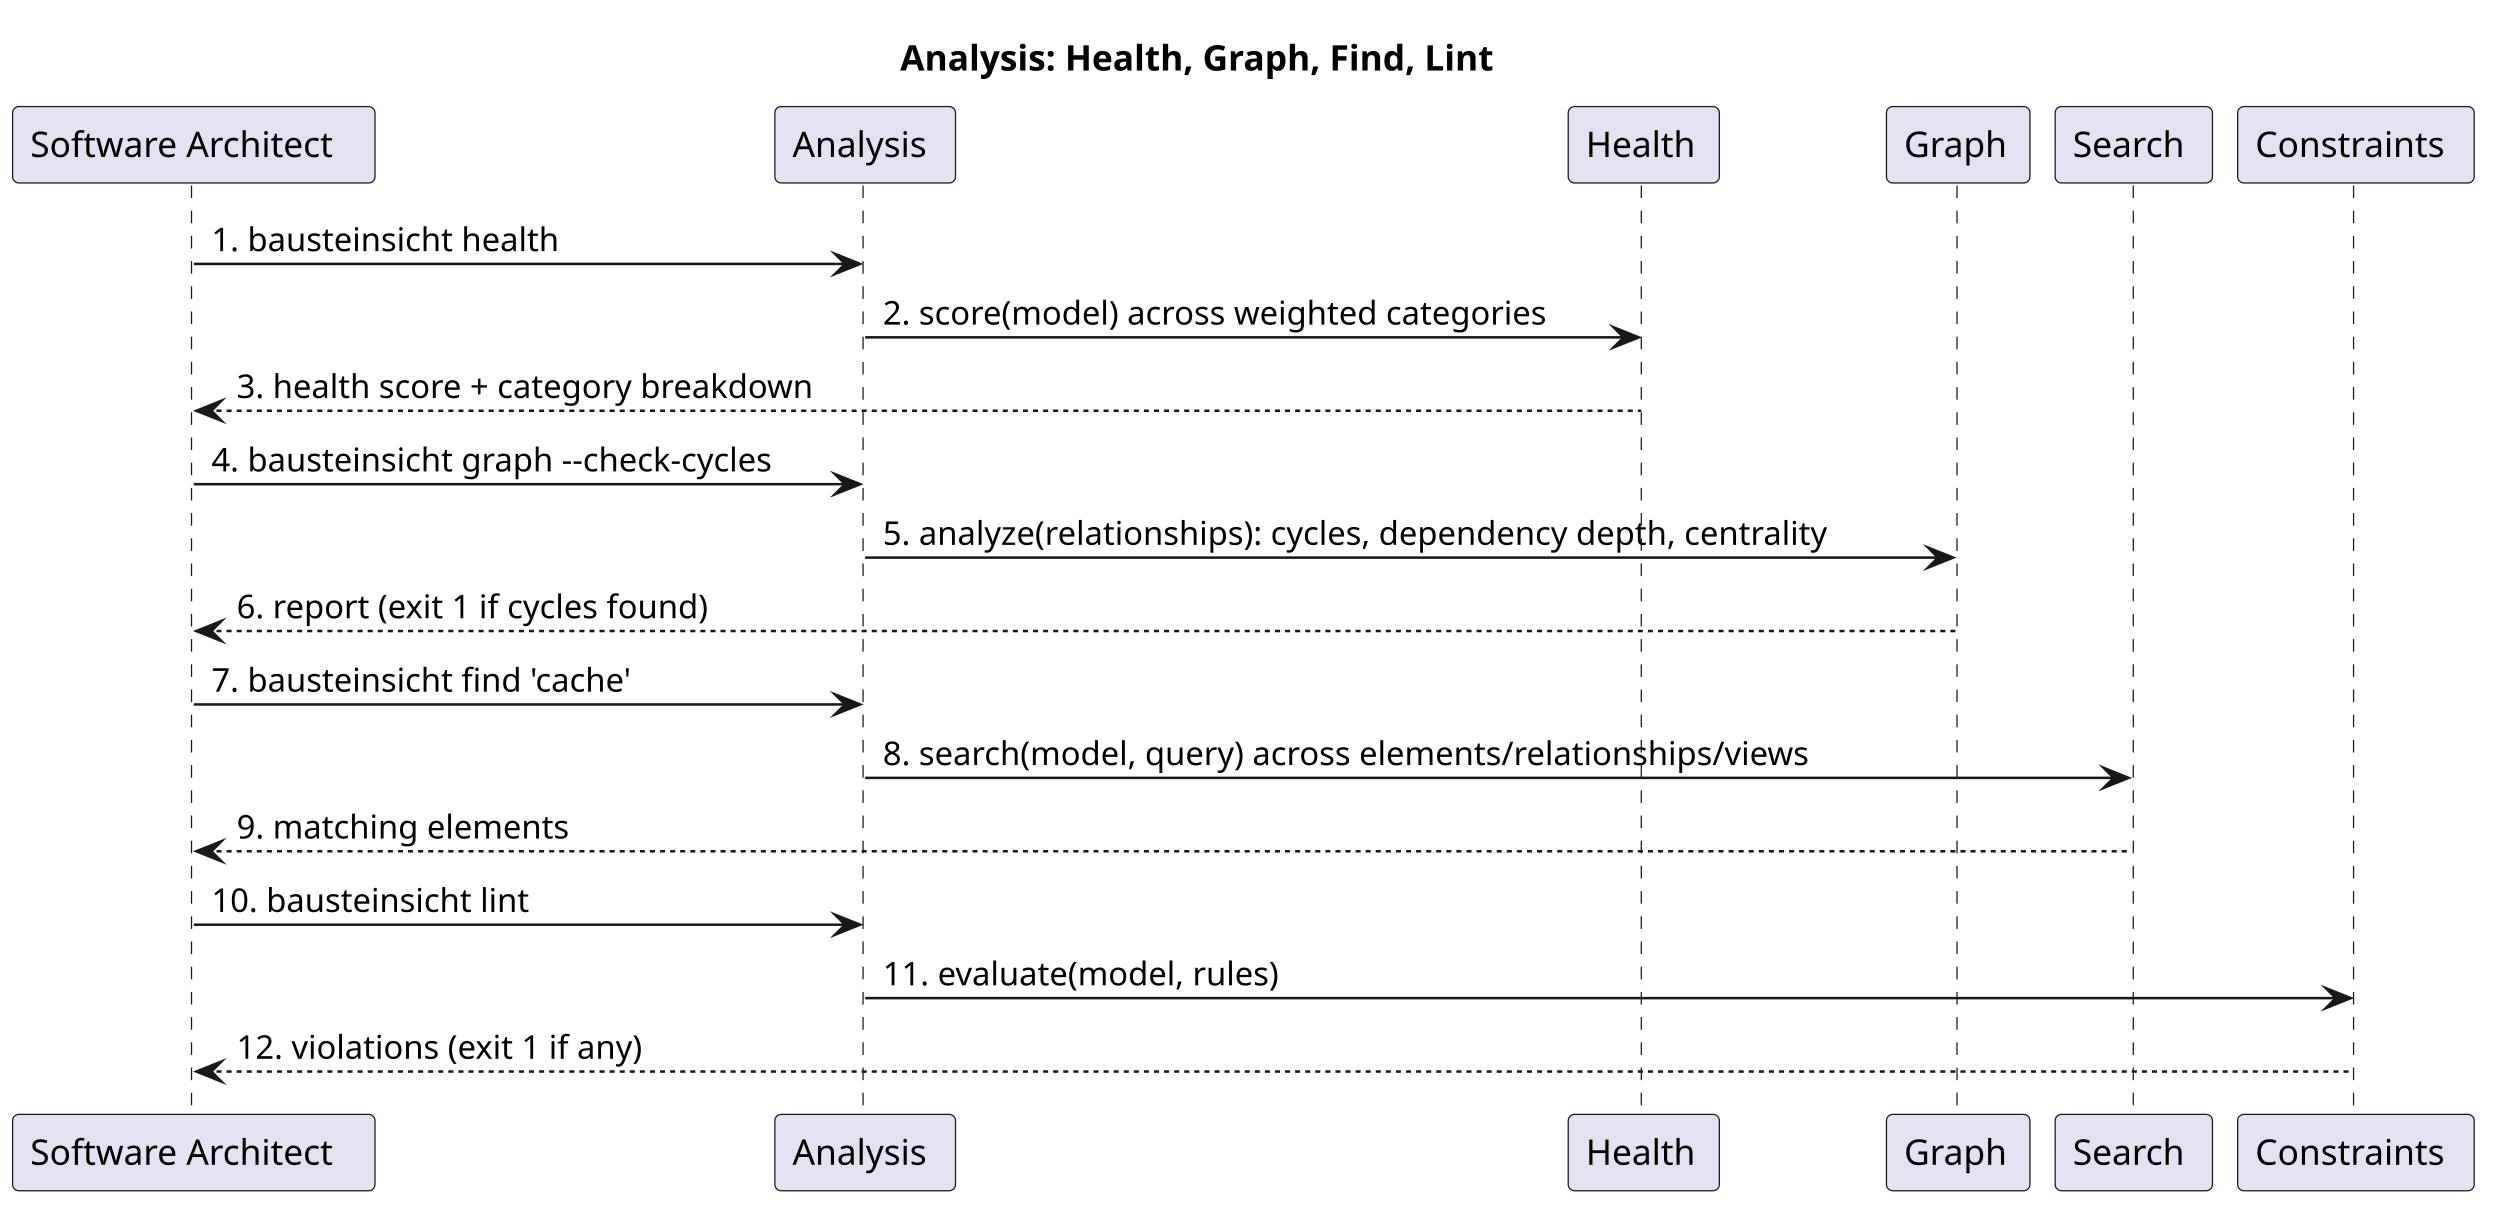
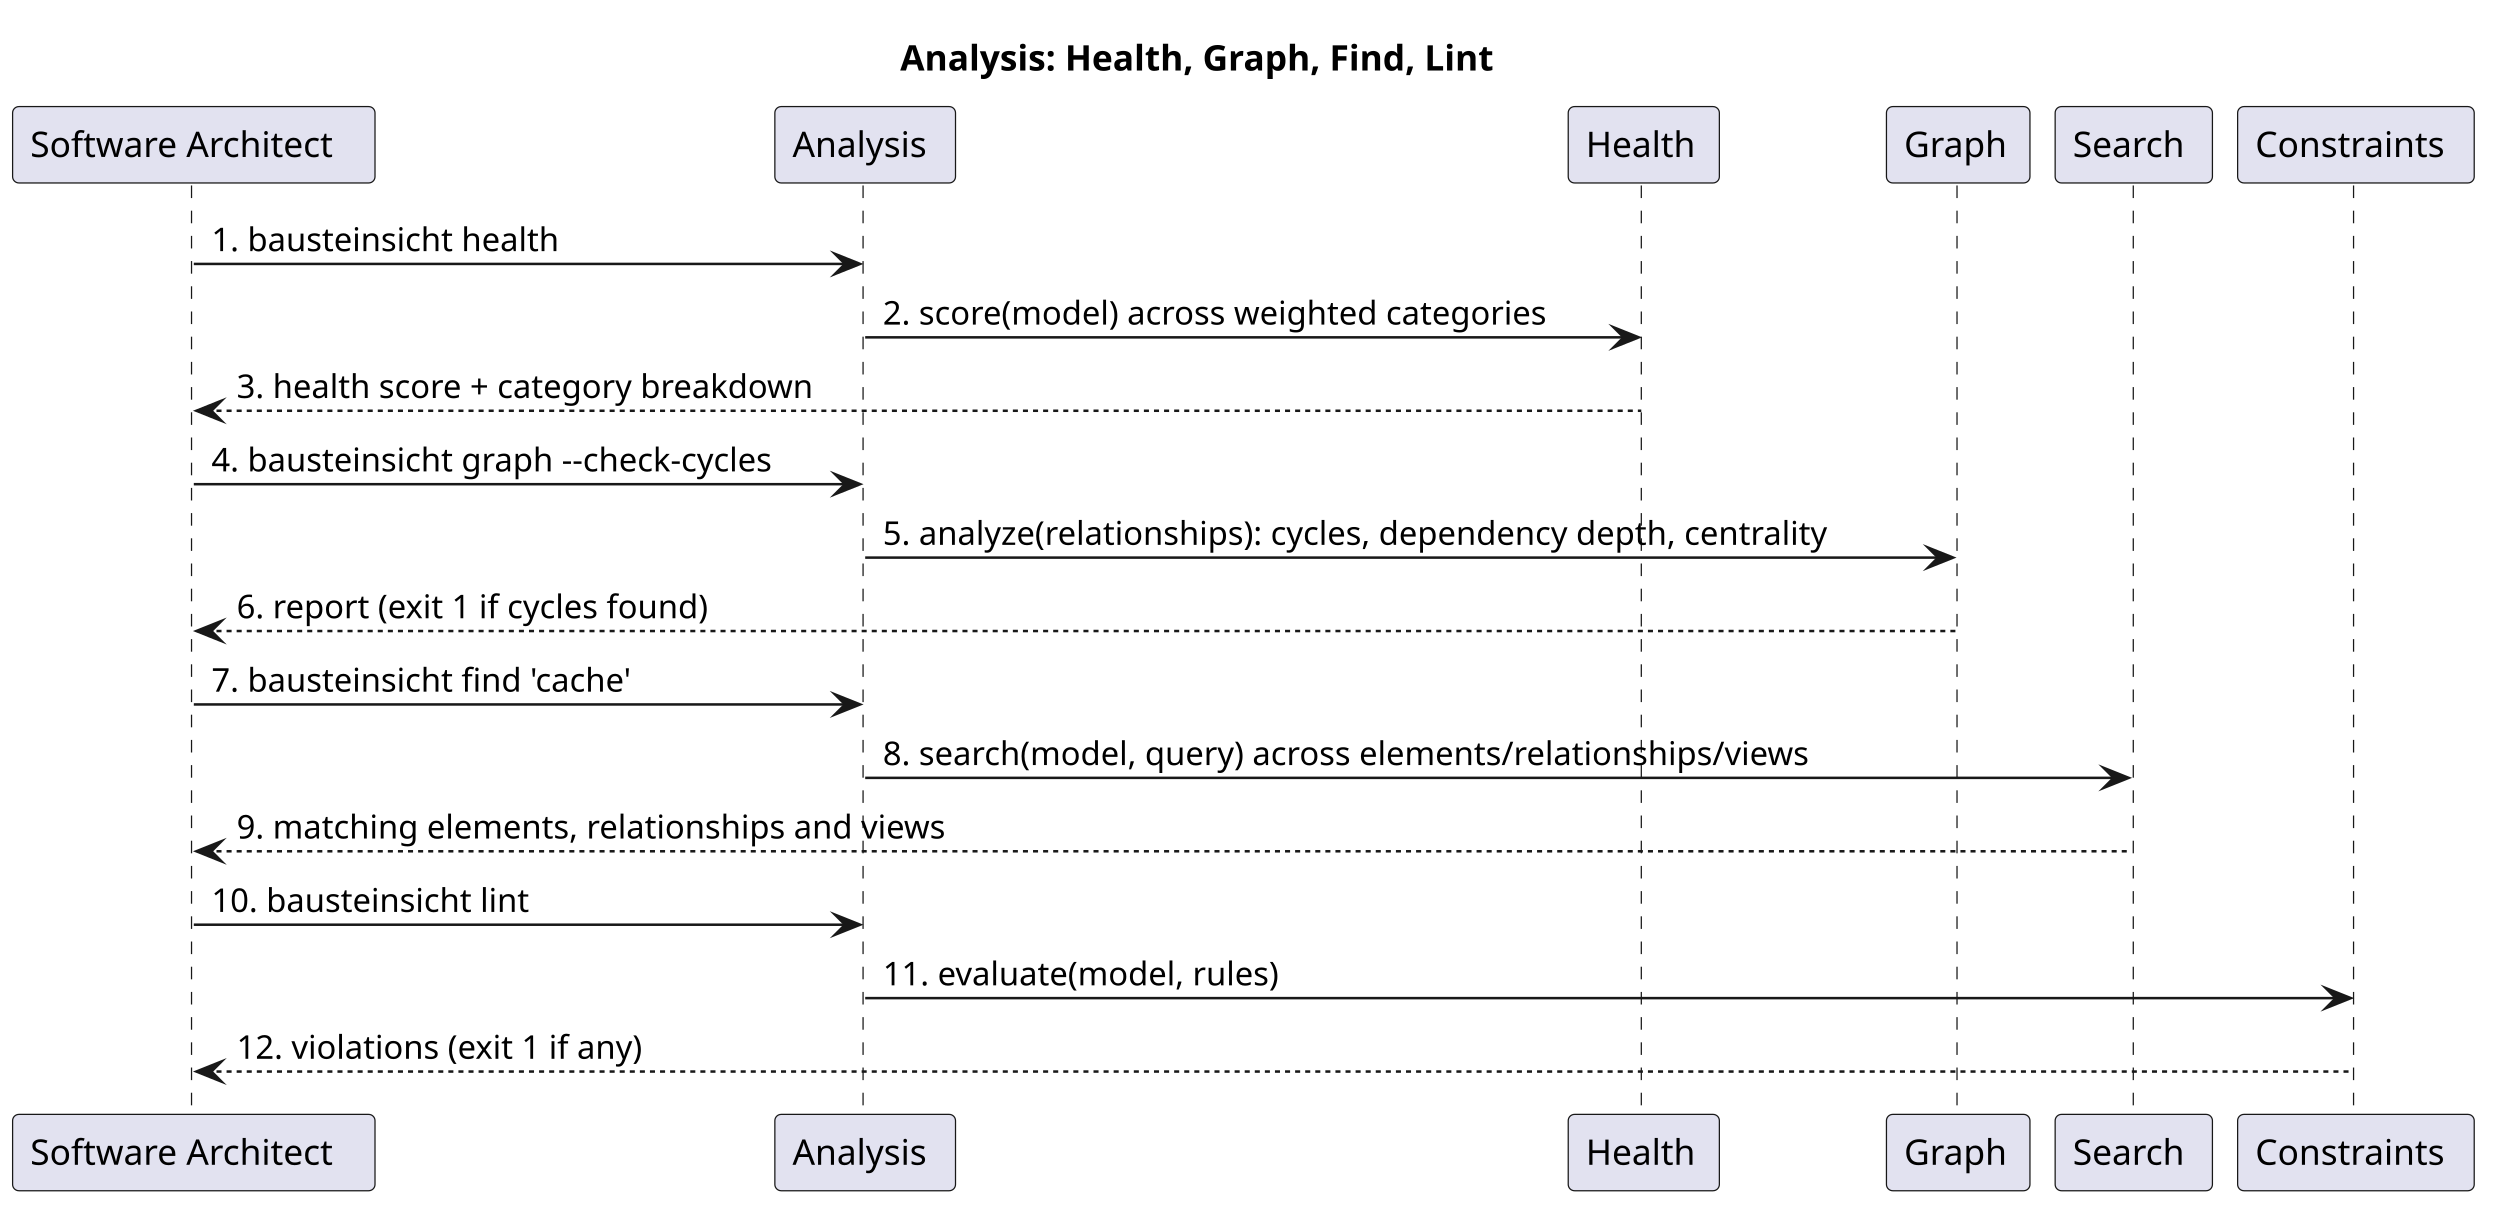
<svg xmlns="http://www.w3.org/2000/svg" contentStyleType="text/css" data-diagram-type="SEQUENCE" height="480px" preserveAspectRatio="none" style="width:992px;height:480px;background:#FFFFFF;" version="1.1" viewBox="0 0 992 480" width="992px" zoomAndPan="magnify">
  <defs />
  <g>
    <g class="title" data-source-line="1">
      <text fill="#000000" font-family="sans-serif" font-size="14" font-weight="700" lengthAdjust="spacing" textLength="271.366" x="357.201" y="27.995">Analysis: Health, Graph, Find, Lint</text>
    </g>
    <g class="participant-lifeline" data-entity-uid="part1" data-qualified-name="architect" data-source-line="3" id="part1-lifeline">
      <g>
        <rect fill="#000000" fill-opacity="0" height="369.594" width="8" x="72.9" y="73.594" />
        <line style="stroke:#181818;stroke-width:0.5;stroke-dasharray:5,5;" x1="76" x2="76" y1="73.594" y2="443.188" />
      </g>
    </g>
    <g class="participant-lifeline" data-entity-uid="part2" data-qualified-name="bausteinsicht_cli_analysis" data-source-line="4" id="part2-lifeline">
      <g>
        <rect fill="#000000" fill-opacity="0" height="369.594" width="8" x="339.305" y="73.594" />
        <line style="stroke:#181818;stroke-width:0.5;stroke-dasharray:5,5;" x1="342.464" x2="342.464" y1="73.594" y2="443.188" />
      </g>
    </g>
    <g class="participant-lifeline" data-entity-uid="part3" data-qualified-name="bausteinsicht_health" data-source-line="5" id="part3-lifeline">
      <g>
        <rect fill="#000000" fill-opacity="0" height="369.594" width="8" x="648.257" y="73.594" />
        <line style="stroke:#181818;stroke-width:0.5;stroke-dasharray:5,5;" x1="651.271" x2="651.271" y1="73.594" y2="443.188" />
      </g>
    </g>
    <g class="participant-lifeline" data-entity-uid="part4" data-qualified-name="bausteinsicht_graph" data-source-line="6" id="part4-lifeline">
      <g>
        <rect fill="#000000" fill-opacity="0" height="369.594" width="8" x="773.014" y="73.594" />
        <line style="stroke:#181818;stroke-width:0.5;stroke-dasharray:5,5;" x1="776.543" x2="776.543" y1="73.594" y2="443.188" />
      </g>
    </g>
    <g class="participant-lifeline" data-entity-uid="part5" data-qualified-name="bausteinsicht_search" data-source-line="7" id="part5-lifeline">
      <g>
        <rect fill="#000000" fill-opacity="0" height="369.594" width="8" x="842.688" y="73.594" />
        <line style="stroke:#181818;stroke-width:0.5;stroke-dasharray:5,5;" x1="846.486" x2="846.486" y1="73.594" y2="443.188" />
      </g>
    </g>
    <g class="participant-lifeline" data-entity-uid="part6" data-qualified-name="bausteinsicht_constraints" data-source-line="8" id="part6-lifeline">
      <g>
        <rect fill="#000000" fill-opacity="0" height="369.594" width="8" x="930.83" y="73.594" />
        <line style="stroke:#181818;stroke-width:0.5;stroke-dasharray:5,5;" x1="933.891" x2="933.891" y1="73.594" y2="443.188" />
      </g>
    </g>
    <g class="participant participant-head" data-entity-uid="part1" data-qualified-name="architect" data-source-line="3" id="part1-head">
      <rect fill="#E2E2F0" height="30.297" rx="2.5" ry="2.5" style="stroke:#181818;stroke-width:0.5;" width="143.801" x="5" y="42.297" />
      <text fill="#000000" font-family="sans-serif" font-size="14" lengthAdjust="spacing" textLength="129.801" x="12" y="62.292">Software Architect</text>
    </g>
    <g class="participant participant-tail" data-entity-uid="part1" data-qualified-name="architect" data-source-line="3" id="part1-tail">
      <rect fill="#E2E2F0" height="30.297" rx="2.5" ry="2.5" style="stroke:#181818;stroke-width:0.5;" width="143.801" x="5" y="442.188" />
      <text fill="#000000" font-family="sans-serif" font-size="14" lengthAdjust="spacing" textLength="129.801" x="12" y="462.183">Software Architect</text>
    </g>
    <g class="participant participant-head" data-entity-uid="part2" data-qualified-name="bausteinsicht_cli_analysis" data-source-line="4" id="part2-head">
      <rect fill="#E2E2F0" height="30.297" rx="2.5" ry="2.5" style="stroke:#181818;stroke-width:0.5;" width="71.682" x="307.464" y="42.297" />
      <text fill="#000000" font-family="sans-serif" font-size="14" lengthAdjust="spacing" textLength="57.682" x="314.464" y="62.292">Analysis</text>
    </g>
    <g class="participant participant-tail" data-entity-uid="part2" data-qualified-name="bausteinsicht_cli_analysis" data-source-line="4" id="part2-tail">
      <rect fill="#E2E2F0" height="30.297" rx="2.5" ry="2.5" style="stroke:#181818;stroke-width:0.5;" width="71.682" x="307.464" y="442.188" />
      <text fill="#000000" font-family="sans-serif" font-size="14" lengthAdjust="spacing" textLength="57.682" x="314.464" y="462.183">Analysis</text>
    </g>
    <g class="participant participant-head" data-entity-uid="part3" data-qualified-name="bausteinsicht_health" data-source-line="5" id="part3-head">
      <rect fill="#E2E2F0" height="30.297" rx="2.5" ry="2.5" style="stroke:#181818;stroke-width:0.5;" width="59.972" x="622.271" y="42.297" />
      <text fill="#000000" font-family="sans-serif" font-size="14" lengthAdjust="spacing" textLength="45.972" x="629.271" y="62.292">Health</text>
    </g>
    <g class="participant participant-tail" data-entity-uid="part3" data-qualified-name="bausteinsicht_health" data-source-line="5" id="part3-tail">
      <rect fill="#E2E2F0" height="30.297" rx="2.5" ry="2.5" style="stroke:#181818;stroke-width:0.5;" width="59.972" x="622.271" y="442.188" />
      <text fill="#000000" font-family="sans-serif" font-size="14" lengthAdjust="spacing" textLength="45.972" x="629.271" y="462.183">Health</text>
    </g>
    <g class="participant participant-head" data-entity-uid="part4" data-qualified-name="bausteinsicht_graph" data-source-line="6" id="part4-head">
      <rect fill="#E2E2F0" height="30.297" rx="2.5" ry="2.5" style="stroke:#181818;stroke-width:0.5;" width="56.943" x="748.543" y="42.297" />
      <text fill="#000000" font-family="sans-serif" font-size="14" lengthAdjust="spacing" textLength="42.943" x="755.543" y="62.292">Graph</text>
    </g>
    <g class="participant participant-tail" data-entity-uid="part4" data-qualified-name="bausteinsicht_graph" data-source-line="6" id="part4-tail">
      <rect fill="#E2E2F0" height="30.297" rx="2.5" ry="2.5" style="stroke:#181818;stroke-width:0.5;" width="56.943" x="748.543" y="442.188" />
      <text fill="#000000" font-family="sans-serif" font-size="14" lengthAdjust="spacing" textLength="42.943" x="755.543" y="462.183">Graph</text>
    </g>
    <g class="participant participant-head" data-entity-uid="part5" data-qualified-name="bausteinsicht_search" data-source-line="7" id="part5-head">
      <rect fill="#E2E2F0" height="30.297" rx="2.5" ry="2.5" style="stroke:#181818;stroke-width:0.5;" width="62.405" x="815.486" y="42.297" />
      <text fill="#000000" font-family="sans-serif" font-size="14" lengthAdjust="spacing" textLength="48.405" x="822.486" y="62.292">Search</text>
    </g>
    <g class="participant participant-tail" data-entity-uid="part5" data-qualified-name="bausteinsicht_search" data-source-line="7" id="part5-tail">
      <rect fill="#E2E2F0" height="30.297" rx="2.5" ry="2.5" style="stroke:#181818;stroke-width:0.5;" width="62.405" x="815.486" y="442.188" />
      <text fill="#000000" font-family="sans-serif" font-size="14" lengthAdjust="spacing" textLength="48.405" x="822.486" y="462.183">Search</text>
    </g>
    <g class="participant participant-head" data-entity-uid="part6" data-qualified-name="bausteinsicht_constraints" data-source-line="8" id="part6-head">
      <rect fill="#E2E2F0" height="30.297" rx="2.5" ry="2.5" style="stroke:#181818;stroke-width:0.5;" width="93.878" x="887.891" y="42.297" />
      <text fill="#000000" font-family="sans-serif" font-size="14" lengthAdjust="spacing" textLength="79.878" x="894.891" y="62.292">Constraints</text>
    </g>
    <g class="participant participant-tail" data-entity-uid="part6" data-qualified-name="bausteinsicht_constraints" data-source-line="8" id="part6-tail">
      <rect fill="#E2E2F0" height="30.297" rx="2.5" ry="2.5" style="stroke:#181818;stroke-width:0.5;" width="93.878" x="887.891" y="442.188" />
      <text fill="#000000" font-family="sans-serif" font-size="14" lengthAdjust="spacing" textLength="79.878" x="894.891" y="462.183">Constraints</text>
    </g>
    <g class="message" data-entity-1="part1" data-entity-2="part2" data-source-line="10" id="msg1">
      <polygon fill="#181818" points="331.305,100.727,341.305,104.727,331.305,108.727,335.305,104.727" style="stroke:#181818;stroke-width:1;stroke-linejoin:miter;stroke-miterlimit:10;" />
      <line style="stroke:#181818;stroke-width:1;" x1="76.9" x2="337.305" y1="104.727" y2="104.727" />
      <text fill="#000000" font-family="sans-serif" font-size="13" lengthAdjust="spacing" textLength="148.865" x="83.9" y="99.661">1. bausteinsicht health</text>
    </g>
    <g class="message" data-entity-1="part2" data-entity-2="part3" data-source-line="11" id="msg2">
      <polygon fill="#181818" points="640.257,129.859,650.257,133.859,640.257,137.859,644.257,133.859" style="stroke:#181818;stroke-width:1;stroke-linejoin:miter;stroke-miterlimit:10;" />
      <line style="stroke:#181818;stroke-width:1;" x1="343.305" x2="646.257" y1="133.859" y2="133.859" />
      <text fill="#000000" font-family="sans-serif" font-size="13" lengthAdjust="spacing" textLength="284.953" x="350.305" y="128.793">2. score(model) across weighted categories</text>
    </g>
    <g class="message" data-entity-1="part3" data-entity-2="part1" data-source-line="12" id="msg3">
      <polygon fill="#181818" points="87.9,158.992,77.9,162.992,87.9,166.992,83.9,162.992" style="stroke:#181818;stroke-width:1;stroke-linejoin:miter;stroke-miterlimit:10;" />
      <line style="stroke:#181818;stroke-width:1;stroke-dasharray:2,2;" x1="81.9" x2="651.257" y1="162.992" y2="162.992" />
      <text fill="#000000" font-family="sans-serif" font-size="13" lengthAdjust="spacing" textLength="249.945" x="93.9" y="157.926">3. health score + category breakdown</text>
    </g>
    <g class="message" data-entity-1="part1" data-entity-2="part2" data-source-line="13" id="msg4">
      <polygon fill="#181818" points="331.305,188.125,341.305,192.125,331.305,196.125,335.305,192.125" style="stroke:#181818;stroke-width:1;stroke-linejoin:miter;stroke-miterlimit:10;" />
      <line style="stroke:#181818;stroke-width:1;" x1="76.9" x2="337.305" y1="192.125" y2="192.125" />
      <text fill="#000000" font-family="sans-serif" font-size="13" lengthAdjust="spacing" textLength="242.404" x="83.9" y="187.059">4. bausteinsicht graph ‑‑check-cycles</text>
    </g>
    <g class="message" data-entity-1="part2" data-entity-2="part4" data-source-line="14" id="msg5">
      <polygon fill="#181818" points="765.014,217.258,775.014,221.258,765.014,225.258,769.014,221.258" style="stroke:#181818;stroke-width:1;stroke-linejoin:miter;stroke-miterlimit:10;" />
      <line style="stroke:#181818;stroke-width:1;" x1="343.305" x2="771.014" y1="221.258" y2="221.258" />
      <text fill="#000000" font-family="sans-serif" font-size="13" lengthAdjust="spacing" textLength="409.709" x="350.305" y="216.192">5. analyze(relationships): cycles, dependency depth, centrality</text>
    </g>
    <g class="message" data-entity-1="part4" data-entity-2="part1" data-source-line="15" id="msg6">
      <polygon fill="#181818" points="87.9,246.391,77.9,250.391,87.9,254.391,83.9,250.391" style="stroke:#181818;stroke-width:1;stroke-linejoin:miter;stroke-miterlimit:10;" />
      <line style="stroke:#181818;stroke-width:1;stroke-dasharray:2,2;" x1="81.9" x2="776.014" y1="250.391" y2="250.391" />
      <text fill="#000000" font-family="sans-serif" font-size="13" lengthAdjust="spacing" textLength="205.823" x="93.9" y="245.325">6. report (exit 1 if cycles found)</text>
    </g>
    <g class="message" data-entity-1="part1" data-entity-2="part2" data-source-line="16" id="msg7">
      <polygon fill="#181818" points="331.305,275.523,341.305,279.523,331.305,283.523,335.305,279.523" style="stroke:#181818;stroke-width:1;stroke-linejoin:miter;stroke-miterlimit:10;" />
      <line style="stroke:#181818;stroke-width:1;" x1="76.9" x2="337.305" y1="279.523" y2="279.523" />
      <text fill="#000000" font-family="sans-serif" font-size="13" lengthAdjust="spacing" textLength="182.171" x="83.9" y="274.457">7. bausteinsicht find 'cache'</text>
    </g>
    <g class="message" data-entity-1="part2" data-entity-2="part5" data-source-line="17" id="msg8">
      <polygon fill="#181818" points="834.688,304.656,844.688,308.656,834.688,312.656,838.688,308.656" style="stroke:#181818;stroke-width:1;stroke-linejoin:miter;stroke-miterlimit:10;" />
      <line style="stroke:#181818;stroke-width:1;" x1="343.305" x2="840.688" y1="308.656" y2="308.656" />
      <text fill="#000000" font-family="sans-serif" font-size="13" lengthAdjust="spacing" textLength="395.96" x="350.305" y="303.59">8. search(model, query) across elements/relationships/views</text>
    </g>
    <g class="message" data-entity-1="part5" data-entity-2="part1" data-source-line="18" id="msg9">
      <polygon fill="#181818" points="87.9,333.789,77.9,337.789,87.9,341.789,83.9,337.789" style="stroke:#181818;stroke-width:1;stroke-linejoin:miter;stroke-miterlimit:10;" />
      <line style="stroke:#181818;stroke-width:1;stroke-dasharray:2,2;" x1="81.9" x2="845.688" y1="337.789" y2="337.789" />
-       <text fill="#000000" font-family="sans-serif" font-size="13" lengthAdjust="spacing" textLength="142.264" x="93.9" y="332.723">9. matching elements</text>
+       <text fill="#000000" font-family="sans-serif" font-size="13" lengthAdjust="spacing" textLength="303.431" x="93.9" y="332.723">9. matching elements, relationships and views</text>
    </g>
    <g class="message" data-entity-1="part1" data-entity-2="part2" data-source-line="19" id="msg10">
      <polygon fill="#181818" points="331.305,362.922,341.305,366.922,331.305,370.922,335.305,366.922" style="stroke:#181818;stroke-width:1;stroke-linejoin:miter;stroke-miterlimit:10;" />
      <line style="stroke:#181818;stroke-width:1;" x1="76.9" x2="337.305" y1="366.922" y2="366.922" />
      <text fill="#000000" font-family="sans-serif" font-size="13" lengthAdjust="spacing" textLength="136.544" x="83.9" y="361.856">10. bausteinsicht lint</text>
    </g>
    <g class="message" data-entity-1="part2" data-entity-2="part6" data-source-line="20" id="msg11">
      <polygon fill="#181818" points="922.83,392.055,932.83,396.055,922.83,400.055,926.83,396.055" style="stroke:#181818;stroke-width:1;stroke-linejoin:miter;stroke-miterlimit:10;" />
      <line style="stroke:#181818;stroke-width:1;" x1="343.305" x2="928.83" y1="396.055" y2="396.055" />
      <text fill="#000000" font-family="sans-serif" font-size="13" lengthAdjust="spacing" textLength="172.231" x="350.305" y="390.989">11. evaluate(model, rules)</text>
    </g>
    <g class="message" data-entity-1="part6" data-entity-2="part1" data-source-line="21" id="msg12">
      <polygon fill="#181818" points="87.9,421.188,77.9,425.188,87.9,429.188,83.9,425.188" style="stroke:#181818;stroke-width:1;stroke-linejoin:miter;stroke-miterlimit:10;" />
      <line style="stroke:#181818;stroke-width:1;stroke-dasharray:2,2;" x1="81.9" x2="933.83" y1="425.188" y2="425.188" />
      <text fill="#000000" font-family="sans-serif" font-size="13" lengthAdjust="spacing" textLength="178.75" x="93.9" y="420.122">12. violations (exit 1 if any)</text>
    </g>
  </g>
</svg>
